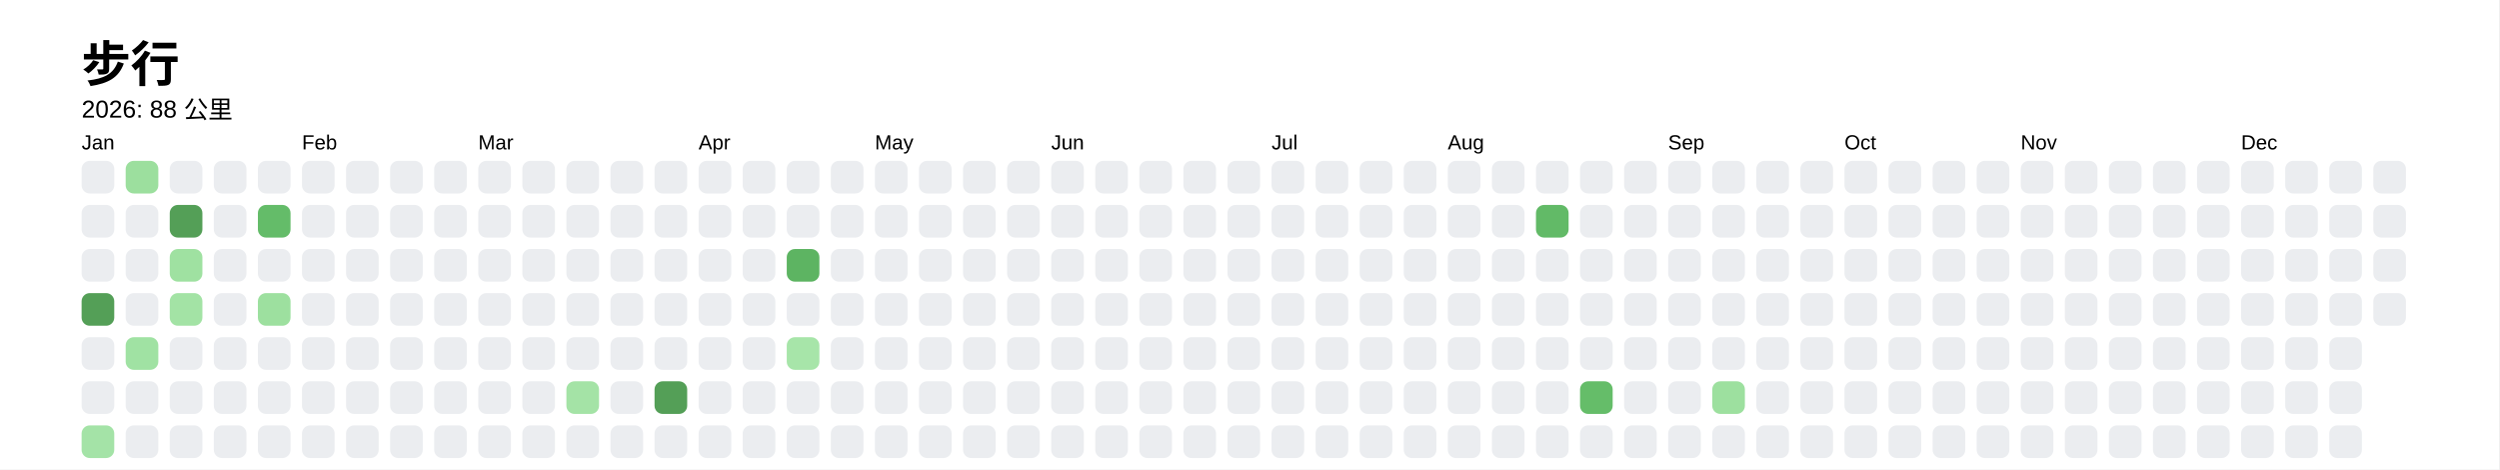
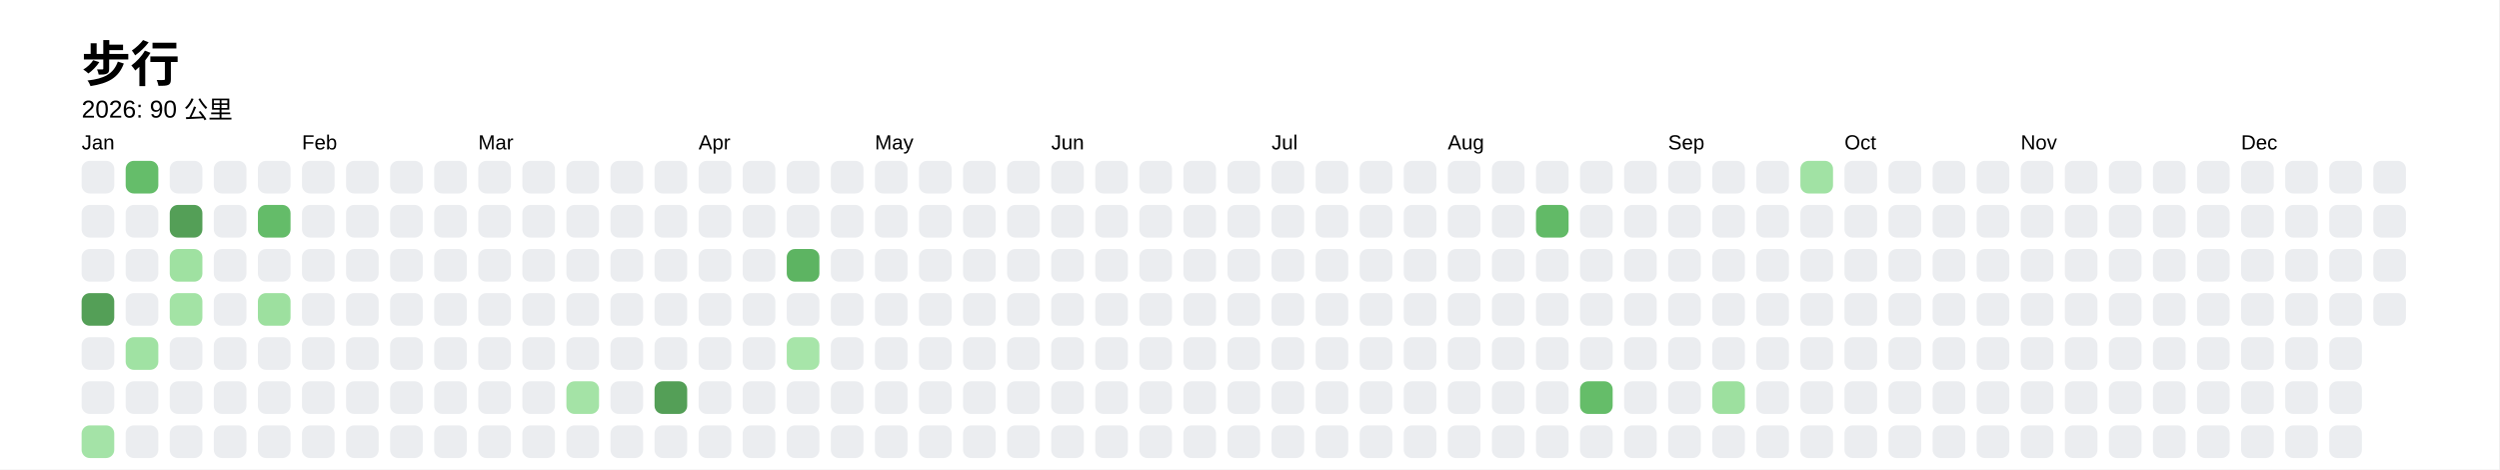
<svg xmlns="http://www.w3.org/2000/svg" baseProfile="full" height="57.5mm" version="1.1" viewBox="0,0,306.2,57.5" width="306.2mm">
  <defs />
  <rect fill="#FFFFFF" height="57.5" width="306.2" x="0" y="0" />
  <text fill="#000000" style="font-size:6px; font-family:Arial; font-weight:bold;" x="10" y="10">步行</text>
-   <text fill="#000000" style="font-size:3px; font-family:Arial;" x="10" y="14.4">2026: 88 公里</text>
+   <text fill="#000000" style="font-size:3px; font-family:Arial;" x="10" y="14.4">2026: 90 公里</text>
  <text fill="#000000" style="font-size:2.5px; font-family:Arial" x="10" y="18.3">Jan</text>
  <rect fill="#EBEDF0" height="4" rx="1" ry="1" width="4" x="10" y="19.7" />
  <rect fill="#EBEDF0" height="4" rx="1" ry="1" width="4" x="10" y="25.1" />
  <rect fill="#EBEDF0" height="4" rx="1" ry="1" width="4" x="10" y="30.5" />
  <rect fill="#549F57" height="4" rx="1" ry="1" width="4" x="10" y="35.9" />
  <rect fill="#EBEDF0" height="4" rx="1" ry="1" width="4" x="10" y="41.3" />
  <rect fill="#EBEDF0" height="4" rx="1" ry="1" width="4" x="10" y="46.7" />
  <rect fill="#a4e3a7" height="4" rx="1" ry="1" width="4" x="10" y="52.1" />
-   <rect fill="#9cdf9e" height="4" rx="1" ry="1" width="4" x="15.4" y="19.7" />
+   <rect fill="#65bd6a" height="4" rx="1" ry="1" width="4" x="15.4" y="19.7" />
  <rect fill="#EBEDF0" height="4" rx="1" ry="1" width="4" x="15.4" y="25.1" />
  <rect fill="#EBEDF0" height="4" rx="1" ry="1" width="4" x="15.4" y="30.5" />
  <rect fill="#EBEDF0" height="4" rx="1" ry="1" width="4" x="15.4" y="35.9" />
  <rect fill="#a0e2a3" height="4" rx="1" ry="1" width="4" x="15.4" y="41.3" />
  <rect fill="#EBEDF0" height="4" rx="1" ry="1" width="4" x="15.4" y="46.7" />
  <rect fill="#EBEDF0" height="4" rx="1" ry="1" width="4" x="15.4" y="52.1" />
  <rect fill="#EBEDF0" height="4" rx="1" ry="1" width="4" x="20.8" y="19.7" />
  <rect fill="#549F57" height="4" rx="1" ry="1" width="4" x="20.8" y="25.1" />
  <rect fill="#9fe1a1" height="4" rx="1" ry="1" width="4" x="20.8" y="30.5" />
  <rect fill="#a3e3a5" height="4" rx="1" ry="1" width="4" x="20.8" y="35.9" />
  <rect fill="#EBEDF0" height="4" rx="1" ry="1" width="4" x="20.8" y="41.3" />
  <rect fill="#EBEDF0" height="4" rx="1" ry="1" width="4" x="20.8" y="46.7" />
  <rect fill="#EBEDF0" height="4" rx="1" ry="1" width="4" x="20.8" y="52.1" />
  <rect fill="#EBEDF0" height="4" rx="1" ry="1" width="4" x="26.2" y="19.7" />
  <rect fill="#EBEDF0" height="4" rx="1" ry="1" width="4" x="26.2" y="25.1" />
  <rect fill="#EBEDF0" height="4" rx="1" ry="1" width="4" x="26.2" y="30.5" />
  <rect fill="#EBEDF0" height="4" rx="1" ry="1" width="4" x="26.2" y="35.9" />
  <rect fill="#EBEDF0" height="4" rx="1" ry="1" width="4" x="26.2" y="41.3" />
  <rect fill="#EBEDF0" height="4" rx="1" ry="1" width="4" x="26.2" y="46.7" />
  <rect fill="#EBEDF0" height="4" rx="1" ry="1" width="4" x="26.2" y="52.1" />
  <rect fill="#EBEDF0" height="4" rx="1" ry="1" width="4" x="31.6" y="19.7" />
  <rect fill="#64bc69" height="4" rx="1" ry="1" width="4" x="31.6" y="25.1" />
  <rect fill="#EBEDF0" height="4" rx="1" ry="1" width="4" x="31.6" y="30.5" />
  <rect fill="#9de09f" height="4" rx="1" ry="1" width="4" x="31.6" y="35.9" />
  <rect fill="#EBEDF0" height="4" rx="1" ry="1" width="4" x="31.6" y="41.3" />
  <rect fill="#EBEDF0" height="4" rx="1" ry="1" width="4" x="31.6" y="46.7" />
  <rect fill="#EBEDF0" height="4" rx="1" ry="1" width="4" x="31.6" y="52.1" />
  <text fill="#000000" style="font-size:2.5px; font-family:Arial" x="37.0" y="18.3">Feb</text>
  <rect fill="#EBEDF0" height="4" rx="1" ry="1" width="4" x="37.0" y="19.7" />
  <rect fill="#EBEDF0" height="4" rx="1" ry="1" width="4" x="37.0" y="25.1" />
  <rect fill="#EBEDF0" height="4" rx="1" ry="1" width="4" x="37.0" y="30.5" />
  <rect fill="#EBEDF0" height="4" rx="1" ry="1" width="4" x="37.0" y="35.9" />
  <rect fill="#EBEDF0" height="4" rx="1" ry="1" width="4" x="37.0" y="41.3" />
  <rect fill="#EBEDF0" height="4" rx="1" ry="1" width="4" x="37.0" y="46.7" />
  <rect fill="#EBEDF0" height="4" rx="1" ry="1" width="4" x="37.0" y="52.1" />
  <rect fill="#EBEDF0" height="4" rx="1" ry="1" width="4" x="42.4" y="19.7" />
  <rect fill="#EBEDF0" height="4" rx="1" ry="1" width="4" x="42.4" y="25.1" />
  <rect fill="#EBEDF0" height="4" rx="1" ry="1" width="4" x="42.4" y="30.5" />
  <rect fill="#EBEDF0" height="4" rx="1" ry="1" width="4" x="42.4" y="35.9" />
  <rect fill="#EBEDF0" height="4" rx="1" ry="1" width="4" x="42.4" y="41.3" />
  <rect fill="#EBEDF0" height="4" rx="1" ry="1" width="4" x="42.4" y="46.7" />
  <rect fill="#EBEDF0" height="4" rx="1" ry="1" width="4" x="42.4" y="52.1" />
  <rect fill="#EBEDF0" height="4" rx="1" ry="1" width="4" x="47.8" y="19.7" />
  <rect fill="#EBEDF0" height="4" rx="1" ry="1" width="4" x="47.8" y="25.1" />
  <rect fill="#EBEDF0" height="4" rx="1" ry="1" width="4" x="47.8" y="30.5" />
  <rect fill="#EBEDF0" height="4" rx="1" ry="1" width="4" x="47.8" y="35.9" />
  <rect fill="#EBEDF0" height="4" rx="1" ry="1" width="4" x="47.8" y="41.3" />
  <rect fill="#EBEDF0" height="4" rx="1" ry="1" width="4" x="47.8" y="46.7" />
  <rect fill="#EBEDF0" height="4" rx="1" ry="1" width="4" x="47.8" y="52.1" />
  <rect fill="#EBEDF0" height="4" rx="1" ry="1" width="4" x="53.2" y="19.7" />
  <rect fill="#EBEDF0" height="4" rx="1" ry="1" width="4" x="53.2" y="25.1" />
  <rect fill="#EBEDF0" height="4" rx="1" ry="1" width="4" x="53.2" y="30.5" />
  <rect fill="#EBEDF0" height="4" rx="1" ry="1" width="4" x="53.2" y="35.9" />
  <rect fill="#EBEDF0" height="4" rx="1" ry="1" width="4" x="53.2" y="41.3" />
  <rect fill="#EBEDF0" height="4" rx="1" ry="1" width="4" x="53.2" y="46.7" />
  <rect fill="#EBEDF0" height="4" rx="1" ry="1" width="4" x="53.2" y="52.1" />
  <text fill="#000000" style="font-size:2.5px; font-family:Arial" x="58.6" y="18.3">Mar</text>
  <rect fill="#EBEDF0" height="4" rx="1" ry="1" width="4" x="58.6" y="19.7" />
  <rect fill="#EBEDF0" height="4" rx="1" ry="1" width="4" x="58.6" y="25.1" />
  <rect fill="#EBEDF0" height="4" rx="1" ry="1" width="4" x="58.6" y="30.5" />
  <rect fill="#EBEDF0" height="4" rx="1" ry="1" width="4" x="58.6" y="35.9" />
  <rect fill="#EBEDF0" height="4" rx="1" ry="1" width="4" x="58.6" y="41.3" />
  <rect fill="#EBEDF0" height="4" rx="1" ry="1" width="4" x="58.6" y="46.7" />
  <rect fill="#EBEDF0" height="4" rx="1" ry="1" width="4" x="58.6" y="52.1" />
  <rect fill="#EBEDF0" height="4" rx="1" ry="1" width="4" x="64" y="19.7" />
  <rect fill="#EBEDF0" height="4" rx="1" ry="1" width="4" x="64" y="25.1" />
  <rect fill="#EBEDF0" height="4" rx="1" ry="1" width="4" x="64" y="30.5" />
  <rect fill="#EBEDF0" height="4" rx="1" ry="1" width="4" x="64" y="35.9" />
  <rect fill="#EBEDF0" height="4" rx="1" ry="1" width="4" x="64" y="41.3" />
  <rect fill="#EBEDF0" height="4" rx="1" ry="1" width="4" x="64" y="46.7" />
  <rect fill="#EBEDF0" height="4" rx="1" ry="1" width="4" x="64" y="52.1" />
  <rect fill="#EBEDF0" height="4" rx="1" ry="1" width="4" x="69.4" y="19.7" />
  <rect fill="#EBEDF0" height="4" rx="1" ry="1" width="4" x="69.4" y="25.1" />
  <rect fill="#EBEDF0" height="4" rx="1" ry="1" width="4" x="69.4" y="30.5" />
  <rect fill="#EBEDF0" height="4" rx="1" ry="1" width="4" x="69.4" y="35.9" />
  <rect fill="#EBEDF0" height="4" rx="1" ry="1" width="4" x="69.4" y="41.3" />
  <rect fill="#a4e3a6" height="4" rx="1" ry="1" width="4" x="69.4" y="46.7" />
  <rect fill="#EBEDF0" height="4" rx="1" ry="1" width="4" x="69.4" y="52.1" />
  <rect fill="#EBEDF0" height="4" rx="1" ry="1" width="4" x="74.8" y="19.7" />
  <rect fill="#EBEDF0" height="4" rx="1" ry="1" width="4" x="74.8" y="25.1" />
  <rect fill="#EBEDF0" height="4" rx="1" ry="1" width="4" x="74.8" y="30.5" />
  <rect fill="#EBEDF0" height="4" rx="1" ry="1" width="4" x="74.8" y="35.9" />
  <rect fill="#EBEDF0" height="4" rx="1" ry="1" width="4" x="74.8" y="41.3" />
  <rect fill="#EBEDF0" height="4" rx="1" ry="1" width="4" x="74.8" y="46.7" />
  <rect fill="#EBEDF0" height="4" rx="1" ry="1" width="4" x="74.8" y="52.1" />
  <rect fill="#EBEDF0" height="4" rx="1" ry="1" width="4" x="80.2" y="19.7" />
  <rect fill="#EBEDF0" height="4" rx="1" ry="1" width="4" x="80.2" y="25.1" />
  <rect fill="#EBEDF0" height="4" rx="1" ry="1" width="4" x="80.2" y="30.5" />
  <rect fill="#EBEDF0" height="4" rx="1" ry="1" width="4" x="80.2" y="35.9" />
  <rect fill="#EBEDF0" height="4" rx="1" ry="1" width="4" x="80.2" y="41.3" />
  <rect fill="#549F57" height="4" rx="1" ry="1" width="4" x="80.2" y="46.7" />
  <rect fill="#EBEDF0" height="4" rx="1" ry="1" width="4" x="80.2" y="52.1" />
  <text fill="#000000" style="font-size:2.5px; font-family:Arial" x="85.6" y="18.3">Apr</text>
  <rect fill="#EBEDF0" height="4" rx="1" ry="1" width="4" x="85.6" y="19.7" />
  <rect fill="#EBEDF0" height="4" rx="1" ry="1" width="4" x="85.6" y="25.1" />
  <rect fill="#EBEDF0" height="4" rx="1" ry="1" width="4" x="85.6" y="30.5" />
  <rect fill="#EBEDF0" height="4" rx="1" ry="1" width="4" x="85.6" y="35.9" />
  <rect fill="#EBEDF0" height="4" rx="1" ry="1" width="4" x="85.6" y="41.3" />
  <rect fill="#EBEDF0" height="4" rx="1" ry="1" width="4" x="85.6" y="46.7" />
  <rect fill="#EBEDF0" height="4" rx="1" ry="1" width="4" x="85.6" y="52.1" />
  <rect fill="#EBEDF0" height="4" rx="1" ry="1" width="4" x="91" y="19.7" />
  <rect fill="#EBEDF0" height="4" rx="1" ry="1" width="4" x="91" y="25.1" />
  <rect fill="#EBEDF0" height="4" rx="1" ry="1" width="4" x="91" y="30.5" />
  <rect fill="#EBEDF0" height="4" rx="1" ry="1" width="4" x="91" y="35.9" />
  <rect fill="#EBEDF0" height="4" rx="1" ry="1" width="4" x="91" y="41.3" />
  <rect fill="#EBEDF0" height="4" rx="1" ry="1" width="4" x="91" y="46.7" />
  <rect fill="#EBEDF0" height="4" rx="1" ry="1" width="4" x="91" y="52.1" />
  <rect fill="#EBEDF0" height="4" rx="1" ry="1" width="4" x="96.4" y="19.7" />
  <rect fill="#EBEDF0" height="4" rx="1" ry="1" width="4" x="96.4" y="25.1" />
  <rect fill="#5db462" height="4" rx="1" ry="1" width="4" x="96.4" y="30.5" />
  <rect fill="#EBEDF0" height="4" rx="1" ry="1" width="4" x="96.4" y="35.9" />
  <rect fill="#a7e5a9" height="4" rx="1" ry="1" width="4" x="96.4" y="41.3" />
  <rect fill="#EBEDF0" height="4" rx="1" ry="1" width="4" x="96.4" y="46.7" />
  <rect fill="#EBEDF0" height="4" rx="1" ry="1" width="4" x="96.4" y="52.1" />
  <rect fill="#EBEDF0" height="4" rx="1" ry="1" width="4" x="101.8" y="19.7" />
  <rect fill="#EBEDF0" height="4" rx="1" ry="1" width="4" x="101.8" y="25.1" />
  <rect fill="#EBEDF0" height="4" rx="1" ry="1" width="4" x="101.8" y="30.5" />
  <rect fill="#EBEDF0" height="4" rx="1" ry="1" width="4" x="101.8" y="35.9" />
  <rect fill="#EBEDF0" height="4" rx="1" ry="1" width="4" x="101.8" y="41.3" />
  <rect fill="#EBEDF0" height="4" rx="1" ry="1" width="4" x="101.8" y="46.7" />
  <rect fill="#EBEDF0" height="4" rx="1" ry="1" width="4" x="101.8" y="52.1" />
  <text fill="#000000" style="font-size:2.5px; font-family:Arial" x="107.2" y="18.3">May</text>
  <rect fill="#EBEDF0" height="4" rx="1" ry="1" width="4" x="107.2" y="19.7" />
  <rect fill="#EBEDF0" height="4" rx="1" ry="1" width="4" x="107.2" y="25.1" />
  <rect fill="#EBEDF0" height="4" rx="1" ry="1" width="4" x="107.2" y="30.5" />
  <rect fill="#EBEDF0" height="4" rx="1" ry="1" width="4" x="107.2" y="35.9" />
  <rect fill="#EBEDF0" height="4" rx="1" ry="1" width="4" x="107.2" y="41.3" />
  <rect fill="#EBEDF0" height="4" rx="1" ry="1" width="4" x="107.2" y="46.7" />
  <rect fill="#EBEDF0" height="4" rx="1" ry="1" width="4" x="107.2" y="52.1" />
  <rect fill="#EBEDF0" height="4" rx="1" ry="1" width="4" x="112.6" y="19.7" />
  <rect fill="#EBEDF0" height="4" rx="1" ry="1" width="4" x="112.6" y="25.1" />
  <rect fill="#EBEDF0" height="4" rx="1" ry="1" width="4" x="112.6" y="30.5" />
  <rect fill="#EBEDF0" height="4" rx="1" ry="1" width="4" x="112.6" y="35.9" />
  <rect fill="#EBEDF0" height="4" rx="1" ry="1" width="4" x="112.6" y="41.3" />
  <rect fill="#EBEDF0" height="4" rx="1" ry="1" width="4" x="112.6" y="46.7" />
  <rect fill="#EBEDF0" height="4" rx="1" ry="1" width="4" x="112.6" y="52.1" />
  <rect fill="#EBEDF0" height="4" rx="1" ry="1" width="4" x="118" y="19.7" />
  <rect fill="#EBEDF0" height="4" rx="1" ry="1" width="4" x="118" y="25.1" />
  <rect fill="#EBEDF0" height="4" rx="1" ry="1" width="4" x="118" y="30.5" />
  <rect fill="#EBEDF0" height="4" rx="1" ry="1" width="4" x="118" y="35.9" />
  <rect fill="#EBEDF0" height="4" rx="1" ry="1" width="4" x="118" y="41.3" />
  <rect fill="#EBEDF0" height="4" rx="1" ry="1" width="4" x="118" y="46.7" />
  <rect fill="#EBEDF0" height="4" rx="1" ry="1" width="4" x="118" y="52.1" />
  <rect fill="#EBEDF0" height="4" rx="1" ry="1" width="4" x="123.4" y="19.7" />
  <rect fill="#EBEDF0" height="4" rx="1" ry="1" width="4" x="123.4" y="25.1" />
  <rect fill="#EBEDF0" height="4" rx="1" ry="1" width="4" x="123.4" y="30.5" />
  <rect fill="#EBEDF0" height="4" rx="1" ry="1" width="4" x="123.4" y="35.9" />
  <rect fill="#EBEDF0" height="4" rx="1" ry="1" width="4" x="123.4" y="41.3" />
  <rect fill="#EBEDF0" height="4" rx="1" ry="1" width="4" x="123.4" y="46.7" />
  <rect fill="#EBEDF0" height="4" rx="1" ry="1" width="4" x="123.4" y="52.1" />
  <text fill="#000000" style="font-size:2.5px; font-family:Arial" x="128.8" y="18.3">Jun</text>
  <rect fill="#EBEDF0" height="4" rx="1" ry="1" width="4" x="128.8" y="19.7" />
  <rect fill="#EBEDF0" height="4" rx="1" ry="1" width="4" x="128.8" y="25.1" />
  <rect fill="#EBEDF0" height="4" rx="1" ry="1" width="4" x="128.8" y="30.5" />
  <rect fill="#EBEDF0" height="4" rx="1" ry="1" width="4" x="128.8" y="35.9" />
  <rect fill="#EBEDF0" height="4" rx="1" ry="1" width="4" x="128.8" y="41.3" />
  <rect fill="#EBEDF0" height="4" rx="1" ry="1" width="4" x="128.8" y="46.7" />
  <rect fill="#EBEDF0" height="4" rx="1" ry="1" width="4" x="128.8" y="52.1" />
  <rect fill="#EBEDF0" height="4" rx="1" ry="1" width="4" x="134.2" y="19.7" />
  <rect fill="#EBEDF0" height="4" rx="1" ry="1" width="4" x="134.2" y="25.1" />
  <rect fill="#EBEDF0" height="4" rx="1" ry="1" width="4" x="134.2" y="30.5" />
  <rect fill="#EBEDF0" height="4" rx="1" ry="1" width="4" x="134.2" y="35.9" />
  <rect fill="#EBEDF0" height="4" rx="1" ry="1" width="4" x="134.2" y="41.3" />
  <rect fill="#EBEDF0" height="4" rx="1" ry="1" width="4" x="134.2" y="46.7" />
  <rect fill="#EBEDF0" height="4" rx="1" ry="1" width="4" x="134.2" y="52.1" />
  <rect fill="#EBEDF0" height="4" rx="1" ry="1" width="4" x="139.6" y="19.7" />
  <rect fill="#EBEDF0" height="4" rx="1" ry="1" width="4" x="139.6" y="25.1" />
  <rect fill="#EBEDF0" height="4" rx="1" ry="1" width="4" x="139.6" y="30.5" />
  <rect fill="#EBEDF0" height="4" rx="1" ry="1" width="4" x="139.6" y="35.9" />
  <rect fill="#EBEDF0" height="4" rx="1" ry="1" width="4" x="139.6" y="41.3" />
  <rect fill="#EBEDF0" height="4" rx="1" ry="1" width="4" x="139.6" y="46.7" />
  <rect fill="#EBEDF0" height="4" rx="1" ry="1" width="4" x="139.6" y="52.1" />
  <rect fill="#EBEDF0" height="4" rx="1" ry="1" width="4" x="145" y="19.7" />
  <rect fill="#EBEDF0" height="4" rx="1" ry="1" width="4" x="145" y="25.1" />
  <rect fill="#EBEDF0" height="4" rx="1" ry="1" width="4" x="145" y="30.5" />
  <rect fill="#EBEDF0" height="4" rx="1" ry="1" width="4" x="145" y="35.9" />
  <rect fill="#EBEDF0" height="4" rx="1" ry="1" width="4" x="145" y="41.3" />
  <rect fill="#EBEDF0" height="4" rx="1" ry="1" width="4" x="145" y="46.7" />
  <rect fill="#EBEDF0" height="4" rx="1" ry="1" width="4" x="145" y="52.1" />
  <rect fill="#EBEDF0" height="4" rx="1" ry="1" width="4" x="150.4" y="19.7" />
  <rect fill="#EBEDF0" height="4" rx="1" ry="1" width="4" x="150.4" y="25.1" />
  <rect fill="#EBEDF0" height="4" rx="1" ry="1" width="4" x="150.4" y="30.5" />
  <rect fill="#EBEDF0" height="4" rx="1" ry="1" width="4" x="150.4" y="35.9" />
  <rect fill="#EBEDF0" height="4" rx="1" ry="1" width="4" x="150.4" y="41.3" />
  <rect fill="#EBEDF0" height="4" rx="1" ry="1" width="4" x="150.4" y="46.7" />
  <rect fill="#EBEDF0" height="4" rx="1" ry="1" width="4" x="150.4" y="52.1" />
  <text fill="#000000" style="font-size:2.5px; font-family:Arial" x="155.8" y="18.3">Jul</text>
  <rect fill="#EBEDF0" height="4" rx="1" ry="1" width="4" x="155.8" y="19.7" />
  <rect fill="#EBEDF0" height="4" rx="1" ry="1" width="4" x="155.8" y="25.1" />
  <rect fill="#EBEDF0" height="4" rx="1" ry="1" width="4" x="155.8" y="30.5" />
  <rect fill="#EBEDF0" height="4" rx="1" ry="1" width="4" x="155.8" y="35.9" />
  <rect fill="#EBEDF0" height="4" rx="1" ry="1" width="4" x="155.8" y="41.3" />
  <rect fill="#EBEDF0" height="4" rx="1" ry="1" width="4" x="155.8" y="46.7" />
  <rect fill="#EBEDF0" height="4" rx="1" ry="1" width="4" x="155.8" y="52.1" />
  <rect fill="#EBEDF0" height="4" rx="1" ry="1" width="4" x="161.2" y="19.7" />
  <rect fill="#EBEDF0" height="4" rx="1" ry="1" width="4" x="161.2" y="25.1" />
  <rect fill="#EBEDF0" height="4" rx="1" ry="1" width="4" x="161.2" y="30.5" />
  <rect fill="#EBEDF0" height="4" rx="1" ry="1" width="4" x="161.2" y="35.9" />
  <rect fill="#EBEDF0" height="4" rx="1" ry="1" width="4" x="161.2" y="41.3" />
  <rect fill="#EBEDF0" height="4" rx="1" ry="1" width="4" x="161.2" y="46.7" />
  <rect fill="#EBEDF0" height="4" rx="1" ry="1" width="4" x="161.2" y="52.1" />
  <rect fill="#EBEDF0" height="4" rx="1" ry="1" width="4" x="166.6" y="19.7" />
  <rect fill="#EBEDF0" height="4" rx="1" ry="1" width="4" x="166.6" y="25.1" />
  <rect fill="#EBEDF0" height="4" rx="1" ry="1" width="4" x="166.6" y="30.5" />
  <rect fill="#EBEDF0" height="4" rx="1" ry="1" width="4" x="166.6" y="35.9" />
  <rect fill="#EBEDF0" height="4" rx="1" ry="1" width="4" x="166.6" y="41.3" />
  <rect fill="#EBEDF0" height="4" rx="1" ry="1" width="4" x="166.6" y="46.7" />
  <rect fill="#EBEDF0" height="4" rx="1" ry="1" width="4" x="166.6" y="52.1" />
  <rect fill="#EBEDF0" height="4" rx="1" ry="1" width="4" x="172" y="19.7" />
  <rect fill="#EBEDF0" height="4" rx="1" ry="1" width="4" x="172" y="25.1" />
  <rect fill="#EBEDF0" height="4" rx="1" ry="1" width="4" x="172" y="30.5" />
  <rect fill="#EBEDF0" height="4" rx="1" ry="1" width="4" x="172" y="35.9" />
  <rect fill="#EBEDF0" height="4" rx="1" ry="1" width="4" x="172" y="41.3" />
  <rect fill="#EBEDF0" height="4" rx="1" ry="1" width="4" x="172" y="46.7" />
  <rect fill="#EBEDF0" height="4" rx="1" ry="1" width="4" x="172" y="52.1" />
  <text fill="#000000" style="font-size:2.5px; font-family:Arial" x="177.4" y="18.3">Aug</text>
  <rect fill="#EBEDF0" height="4" rx="1" ry="1" width="4" x="177.4" y="19.7" />
  <rect fill="#EBEDF0" height="4" rx="1" ry="1" width="4" x="177.4" y="25.1" />
  <rect fill="#EBEDF0" height="4" rx="1" ry="1" width="4" x="177.4" y="30.5" />
  <rect fill="#EBEDF0" height="4" rx="1" ry="1" width="4" x="177.4" y="35.9" />
  <rect fill="#EBEDF0" height="4" rx="1" ry="1" width="4" x="177.4" y="41.3" />
  <rect fill="#EBEDF0" height="4" rx="1" ry="1" width="4" x="177.4" y="46.7" />
  <rect fill="#EBEDF0" height="4" rx="1" ry="1" width="4" x="177.4" y="52.1" />
  <rect fill="#EBEDF0" height="4" rx="1" ry="1" width="4" x="182.8" y="19.7" />
  <rect fill="#EBEDF0" height="4" rx="1" ry="1" width="4" x="182.8" y="25.1" />
  <rect fill="#EBEDF0" height="4" rx="1" ry="1" width="4" x="182.8" y="30.5" />
  <rect fill="#EBEDF0" height="4" rx="1" ry="1" width="4" x="182.8" y="35.9" />
  <rect fill="#EBEDF0" height="4" rx="1" ry="1" width="4" x="182.8" y="41.3" />
  <rect fill="#EBEDF0" height="4" rx="1" ry="1" width="4" x="182.8" y="46.7" />
  <rect fill="#EBEDF0" height="4" rx="1" ry="1" width="4" x="182.8" y="52.1" />
  <rect fill="#EBEDF0" height="4" rx="1" ry="1" width="4" x="188.2" y="19.7" />
  <rect fill="#62ba67" height="4" rx="1" ry="1" width="4" x="188.2" y="25.1" />
  <rect fill="#EBEDF0" height="4" rx="1" ry="1" width="4" x="188.2" y="30.5" />
  <rect fill="#EBEDF0" height="4" rx="1" ry="1" width="4" x="188.2" y="35.9" />
  <rect fill="#EBEDF0" height="4" rx="1" ry="1" width="4" x="188.2" y="41.3" />
  <rect fill="#EBEDF0" height="4" rx="1" ry="1" width="4" x="188.2" y="46.7" />
  <rect fill="#EBEDF0" height="4" rx="1" ry="1" width="4" x="188.2" y="52.1" />
  <rect fill="#EBEDF0" height="4" rx="1" ry="1" width="4" x="193.6" y="19.7" />
  <rect fill="#EBEDF0" height="4" rx="1" ry="1" width="4" x="193.6" y="25.1" />
  <rect fill="#EBEDF0" height="4" rx="1" ry="1" width="4" x="193.6" y="30.5" />
  <rect fill="#EBEDF0" height="4" rx="1" ry="1" width="4" x="193.6" y="35.9" />
  <rect fill="#EBEDF0" height="4" rx="1" ry="1" width="4" x="193.6" y="41.3" />
  <rect fill="#65bd69" height="4" rx="1" ry="1" width="4" x="193.6" y="46.7" />
  <rect fill="#EBEDF0" height="4" rx="1" ry="1" width="4" x="193.6" y="52.1" />
  <rect fill="#EBEDF0" height="4" rx="1" ry="1" width="4" x="199" y="19.7" />
  <rect fill="#EBEDF0" height="4" rx="1" ry="1" width="4" x="199" y="25.1" />
  <rect fill="#EBEDF0" height="4" rx="1" ry="1" width="4" x="199" y="30.5" />
  <rect fill="#EBEDF0" height="4" rx="1" ry="1" width="4" x="199" y="35.9" />
  <rect fill="#EBEDF0" height="4" rx="1" ry="1" width="4" x="199" y="41.3" />
  <rect fill="#EBEDF0" height="4" rx="1" ry="1" width="4" x="199" y="46.7" />
  <rect fill="#EBEDF0" height="4" rx="1" ry="1" width="4" x="199" y="52.1" />
  <text fill="#000000" style="font-size:2.5px; font-family:Arial" x="204.4" y="18.3">Sep</text>
  <rect fill="#EBEDF0" height="4" rx="1" ry="1" width="4" x="204.4" y="19.7" />
  <rect fill="#EBEDF0" height="4" rx="1" ry="1" width="4" x="204.4" y="25.1" />
  <rect fill="#EBEDF0" height="4" rx="1" ry="1" width="4" x="204.4" y="30.5" />
  <rect fill="#EBEDF0" height="4" rx="1" ry="1" width="4" x="204.4" y="35.9" />
  <rect fill="#EBEDF0" height="4" rx="1" ry="1" width="4" x="204.4" y="41.3" />
  <rect fill="#EBEDF0" height="4" rx="1" ry="1" width="4" x="204.4" y="46.7" />
  <rect fill="#EBEDF0" height="4" rx="1" ry="1" width="4" x="204.4" y="52.1" />
  <rect fill="#EBEDF0" height="4" rx="1" ry="1" width="4" x="209.8" y="19.7" />
  <rect fill="#EBEDF0" height="4" rx="1" ry="1" width="4" x="209.8" y="25.1" />
  <rect fill="#EBEDF0" height="4" rx="1" ry="1" width="4" x="209.8" y="30.5" />
  <rect fill="#EBEDF0" height="4" rx="1" ry="1" width="4" x="209.8" y="35.9" />
  <rect fill="#EBEDF0" height="4" rx="1" ry="1" width="4" x="209.8" y="41.3" />
  <rect fill="#9de09f" height="4" rx="1" ry="1" width="4" x="209.8" y="46.7" />
  <rect fill="#EBEDF0" height="4" rx="1" ry="1" width="4" x="209.8" y="52.1" />
  <rect fill="#EBEDF0" height="4" rx="1" ry="1" width="4" x="215.2" y="19.7" />
  <rect fill="#EBEDF0" height="4" rx="1" ry="1" width="4" x="215.2" y="25.1" />
  <rect fill="#EBEDF0" height="4" rx="1" ry="1" width="4" x="215.2" y="30.5" />
  <rect fill="#EBEDF0" height="4" rx="1" ry="1" width="4" x="215.2" y="35.9" />
  <rect fill="#EBEDF0" height="4" rx="1" ry="1" width="4" x="215.2" y="41.3" />
  <rect fill="#EBEDF0" height="4" rx="1" ry="1" width="4" x="215.2" y="46.7" />
  <rect fill="#EBEDF0" height="4" rx="1" ry="1" width="4" x="215.2" y="52.1" />
-   <rect fill="#EBEDF0" height="4" rx="1" ry="1" width="4" x="220.6" y="19.7" />
+   <rect fill="#a1e2a4" height="4" rx="1" ry="1" width="4" x="220.6" y="19.7" />
  <rect fill="#EBEDF0" height="4" rx="1" ry="1" width="4" x="220.6" y="25.1" />
  <rect fill="#EBEDF0" height="4" rx="1" ry="1" width="4" x="220.6" y="30.5" />
  <rect fill="#EBEDF0" height="4" rx="1" ry="1" width="4" x="220.6" y="35.9" />
  <rect fill="#EBEDF0" height="4" rx="1" ry="1" width="4" x="220.6" y="41.3" />
  <rect fill="#EBEDF0" height="4" rx="1" ry="1" width="4" x="220.6" y="46.7" />
  <rect fill="#EBEDF0" height="4" rx="1" ry="1" width="4" x="220.6" y="52.1" />
  <text fill="#000000" style="font-size:2.5px; font-family:Arial" x="226" y="18.3">Oct</text>
  <rect fill="#EBEDF0" height="4" rx="1" ry="1" width="4" x="226" y="19.7" />
  <rect fill="#EBEDF0" height="4" rx="1" ry="1" width="4" x="226" y="25.1" />
  <rect fill="#EBEDF0" height="4" rx="1" ry="1" width="4" x="226" y="30.5" />
  <rect fill="#EBEDF0" height="4" rx="1" ry="1" width="4" x="226" y="35.9" />
  <rect fill="#EBEDF0" height="4" rx="1" ry="1" width="4" x="226" y="41.3" />
  <rect fill="#EBEDF0" height="4" rx="1" ry="1" width="4" x="226" y="46.7" />
  <rect fill="#EBEDF0" height="4" rx="1" ry="1" width="4" x="226" y="52.1" />
  <rect fill="#EBEDF0" height="4" rx="1" ry="1" width="4" x="231.4" y="19.7" />
  <rect fill="#EBEDF0" height="4" rx="1" ry="1" width="4" x="231.4" y="25.1" />
  <rect fill="#EBEDF0" height="4" rx="1" ry="1" width="4" x="231.4" y="30.5" />
  <rect fill="#EBEDF0" height="4" rx="1" ry="1" width="4" x="231.4" y="35.9" />
  <rect fill="#EBEDF0" height="4" rx="1" ry="1" width="4" x="231.4" y="41.3" />
  <rect fill="#EBEDF0" height="4" rx="1" ry="1" width="4" x="231.4" y="46.7" />
  <rect fill="#EBEDF0" height="4" rx="1" ry="1" width="4" x="231.4" y="52.1" />
  <rect fill="#EBEDF0" height="4" rx="1" ry="1" width="4" x="236.8" y="19.7" />
  <rect fill="#EBEDF0" height="4" rx="1" ry="1" width="4" x="236.8" y="25.1" />
  <rect fill="#EBEDF0" height="4" rx="1" ry="1" width="4" x="236.8" y="30.5" />
  <rect fill="#EBEDF0" height="4" rx="1" ry="1" width="4" x="236.8" y="35.9" />
  <rect fill="#EBEDF0" height="4" rx="1" ry="1" width="4" x="236.8" y="41.3" />
  <rect fill="#EBEDF0" height="4" rx="1" ry="1" width="4" x="236.8" y="46.7" />
  <rect fill="#EBEDF0" height="4" rx="1" ry="1" width="4" x="236.8" y="52.1" />
  <rect fill="#EBEDF0" height="4" rx="1" ry="1" width="4" x="242.2" y="19.7" />
  <rect fill="#EBEDF0" height="4" rx="1" ry="1" width="4" x="242.2" y="25.1" />
  <rect fill="#EBEDF0" height="4" rx="1" ry="1" width="4" x="242.2" y="30.5" />
  <rect fill="#EBEDF0" height="4" rx="1" ry="1" width="4" x="242.2" y="35.9" />
  <rect fill="#EBEDF0" height="4" rx="1" ry="1" width="4" x="242.2" y="41.3" />
  <rect fill="#EBEDF0" height="4" rx="1" ry="1" width="4" x="242.2" y="46.7" />
  <rect fill="#EBEDF0" height="4" rx="1" ry="1" width="4" x="242.2" y="52.1" />
  <text fill="#000000" style="font-size:2.5px; font-family:Arial" x="247.6" y="18.3">Nov</text>
  <rect fill="#EBEDF0" height="4" rx="1" ry="1" width="4" x="247.6" y="19.7" />
  <rect fill="#EBEDF0" height="4" rx="1" ry="1" width="4" x="247.6" y="25.1" />
  <rect fill="#EBEDF0" height="4" rx="1" ry="1" width="4" x="247.6" y="30.5" />
  <rect fill="#EBEDF0" height="4" rx="1" ry="1" width="4" x="247.6" y="35.9" />
  <rect fill="#EBEDF0" height="4" rx="1" ry="1" width="4" x="247.6" y="41.3" />
  <rect fill="#EBEDF0" height="4" rx="1" ry="1" width="4" x="247.6" y="46.7" />
  <rect fill="#EBEDF0" height="4" rx="1" ry="1" width="4" x="247.6" y="52.1" />
  <rect fill="#EBEDF0" height="4" rx="1" ry="1" width="4" x="253" y="19.7" />
  <rect fill="#EBEDF0" height="4" rx="1" ry="1" width="4" x="253" y="25.1" />
  <rect fill="#EBEDF0" height="4" rx="1" ry="1" width="4" x="253" y="30.5" />
  <rect fill="#EBEDF0" height="4" rx="1" ry="1" width="4" x="253" y="35.9" />
  <rect fill="#EBEDF0" height="4" rx="1" ry="1" width="4" x="253" y="41.3" />
  <rect fill="#EBEDF0" height="4" rx="1" ry="1" width="4" x="253" y="46.7" />
  <rect fill="#EBEDF0" height="4" rx="1" ry="1" width="4" x="253" y="52.1" />
  <rect fill="#EBEDF0" height="4" rx="1" ry="1" width="4" x="258.4" y="19.7" />
  <rect fill="#EBEDF0" height="4" rx="1" ry="1" width="4" x="258.4" y="25.1" />
  <rect fill="#EBEDF0" height="4" rx="1" ry="1" width="4" x="258.4" y="30.5" />
  <rect fill="#EBEDF0" height="4" rx="1" ry="1" width="4" x="258.4" y="35.9" />
  <rect fill="#EBEDF0" height="4" rx="1" ry="1" width="4" x="258.4" y="41.3" />
  <rect fill="#EBEDF0" height="4" rx="1" ry="1" width="4" x="258.4" y="46.7" />
  <rect fill="#EBEDF0" height="4" rx="1" ry="1" width="4" x="258.4" y="52.1" />
  <rect fill="#EBEDF0" height="4" rx="1" ry="1" width="4" x="263.8" y="19.7" />
  <rect fill="#EBEDF0" height="4" rx="1" ry="1" width="4" x="263.8" y="25.1" />
  <rect fill="#EBEDF0" height="4" rx="1" ry="1" width="4" x="263.8" y="30.5" />
  <rect fill="#EBEDF0" height="4" rx="1" ry="1" width="4" x="263.8" y="35.9" />
  <rect fill="#EBEDF0" height="4" rx="1" ry="1" width="4" x="263.8" y="41.3" />
  <rect fill="#EBEDF0" height="4" rx="1" ry="1" width="4" x="263.8" y="46.7" />
  <rect fill="#EBEDF0" height="4" rx="1" ry="1" width="4" x="263.8" y="52.1" />
  <rect fill="#EBEDF0" height="4" rx="1" ry="1" width="4" x="269.2" y="19.7" />
  <rect fill="#EBEDF0" height="4" rx="1" ry="1" width="4" x="269.2" y="25.1" />
  <rect fill="#EBEDF0" height="4" rx="1" ry="1" width="4" x="269.2" y="30.5" />
  <rect fill="#EBEDF0" height="4" rx="1" ry="1" width="4" x="269.2" y="35.9" />
  <rect fill="#EBEDF0" height="4" rx="1" ry="1" width="4" x="269.2" y="41.3" />
  <rect fill="#EBEDF0" height="4" rx="1" ry="1" width="4" x="269.2" y="46.7" />
  <rect fill="#EBEDF0" height="4" rx="1" ry="1" width="4" x="269.2" y="52.1" />
  <text fill="#000000" style="font-size:2.5px; font-family:Arial" x="274.6" y="18.3">Dec</text>
  <rect fill="#EBEDF0" height="4" rx="1" ry="1" width="4" x="274.6" y="19.7" />
  <rect fill="#EBEDF0" height="4" rx="1" ry="1" width="4" x="274.6" y="25.1" />
  <rect fill="#EBEDF0" height="4" rx="1" ry="1" width="4" x="274.6" y="30.5" />
  <rect fill="#EBEDF0" height="4" rx="1" ry="1" width="4" x="274.6" y="35.9" />
  <rect fill="#EBEDF0" height="4" rx="1" ry="1" width="4" x="274.6" y="41.3" />
  <rect fill="#EBEDF0" height="4" rx="1" ry="1" width="4" x="274.6" y="46.7" />
  <rect fill="#EBEDF0" height="4" rx="1" ry="1" width="4" x="274.6" y="52.1" />
  <rect fill="#EBEDF0" height="4" rx="1" ry="1" width="4" x="280" y="19.7" />
  <rect fill="#EBEDF0" height="4" rx="1" ry="1" width="4" x="280" y="25.1" />
  <rect fill="#EBEDF0" height="4" rx="1" ry="1" width="4" x="280" y="30.5" />
  <rect fill="#EBEDF0" height="4" rx="1" ry="1" width="4" x="280" y="35.9" />
  <rect fill="#EBEDF0" height="4" rx="1" ry="1" width="4" x="280" y="41.3" />
  <rect fill="#EBEDF0" height="4" rx="1" ry="1" width="4" x="280" y="46.7" />
  <rect fill="#EBEDF0" height="4" rx="1" ry="1" width="4" x="280" y="52.1" />
  <rect fill="#EBEDF0" height="4" rx="1" ry="1" width="4" x="285.4" y="19.7" />
  <rect fill="#EBEDF0" height="4" rx="1" ry="1" width="4" x="285.4" y="25.1" />
  <rect fill="#EBEDF0" height="4" rx="1" ry="1" width="4" x="285.4" y="30.5" />
  <rect fill="#EBEDF0" height="4" rx="1" ry="1" width="4" x="285.4" y="35.9" />
  <rect fill="#EBEDF0" height="4" rx="1" ry="1" width="4" x="285.4" y="41.3" />
  <rect fill="#EBEDF0" height="4" rx="1" ry="1" width="4" x="285.4" y="46.7" />
  <rect fill="#EBEDF0" height="4" rx="1" ry="1" width="4" x="285.4" y="52.1" />
  <rect fill="#EBEDF0" height="4" rx="1" ry="1" width="4" x="290.8" y="19.7" />
  <rect fill="#EBEDF0" height="4" rx="1" ry="1" width="4" x="290.8" y="25.1" />
  <rect fill="#EBEDF0" height="4" rx="1" ry="1" width="4" x="290.8" y="30.5" />
  <rect fill="#EBEDF0" height="4" rx="1" ry="1" width="4" x="290.8" y="35.9" />
</svg>
